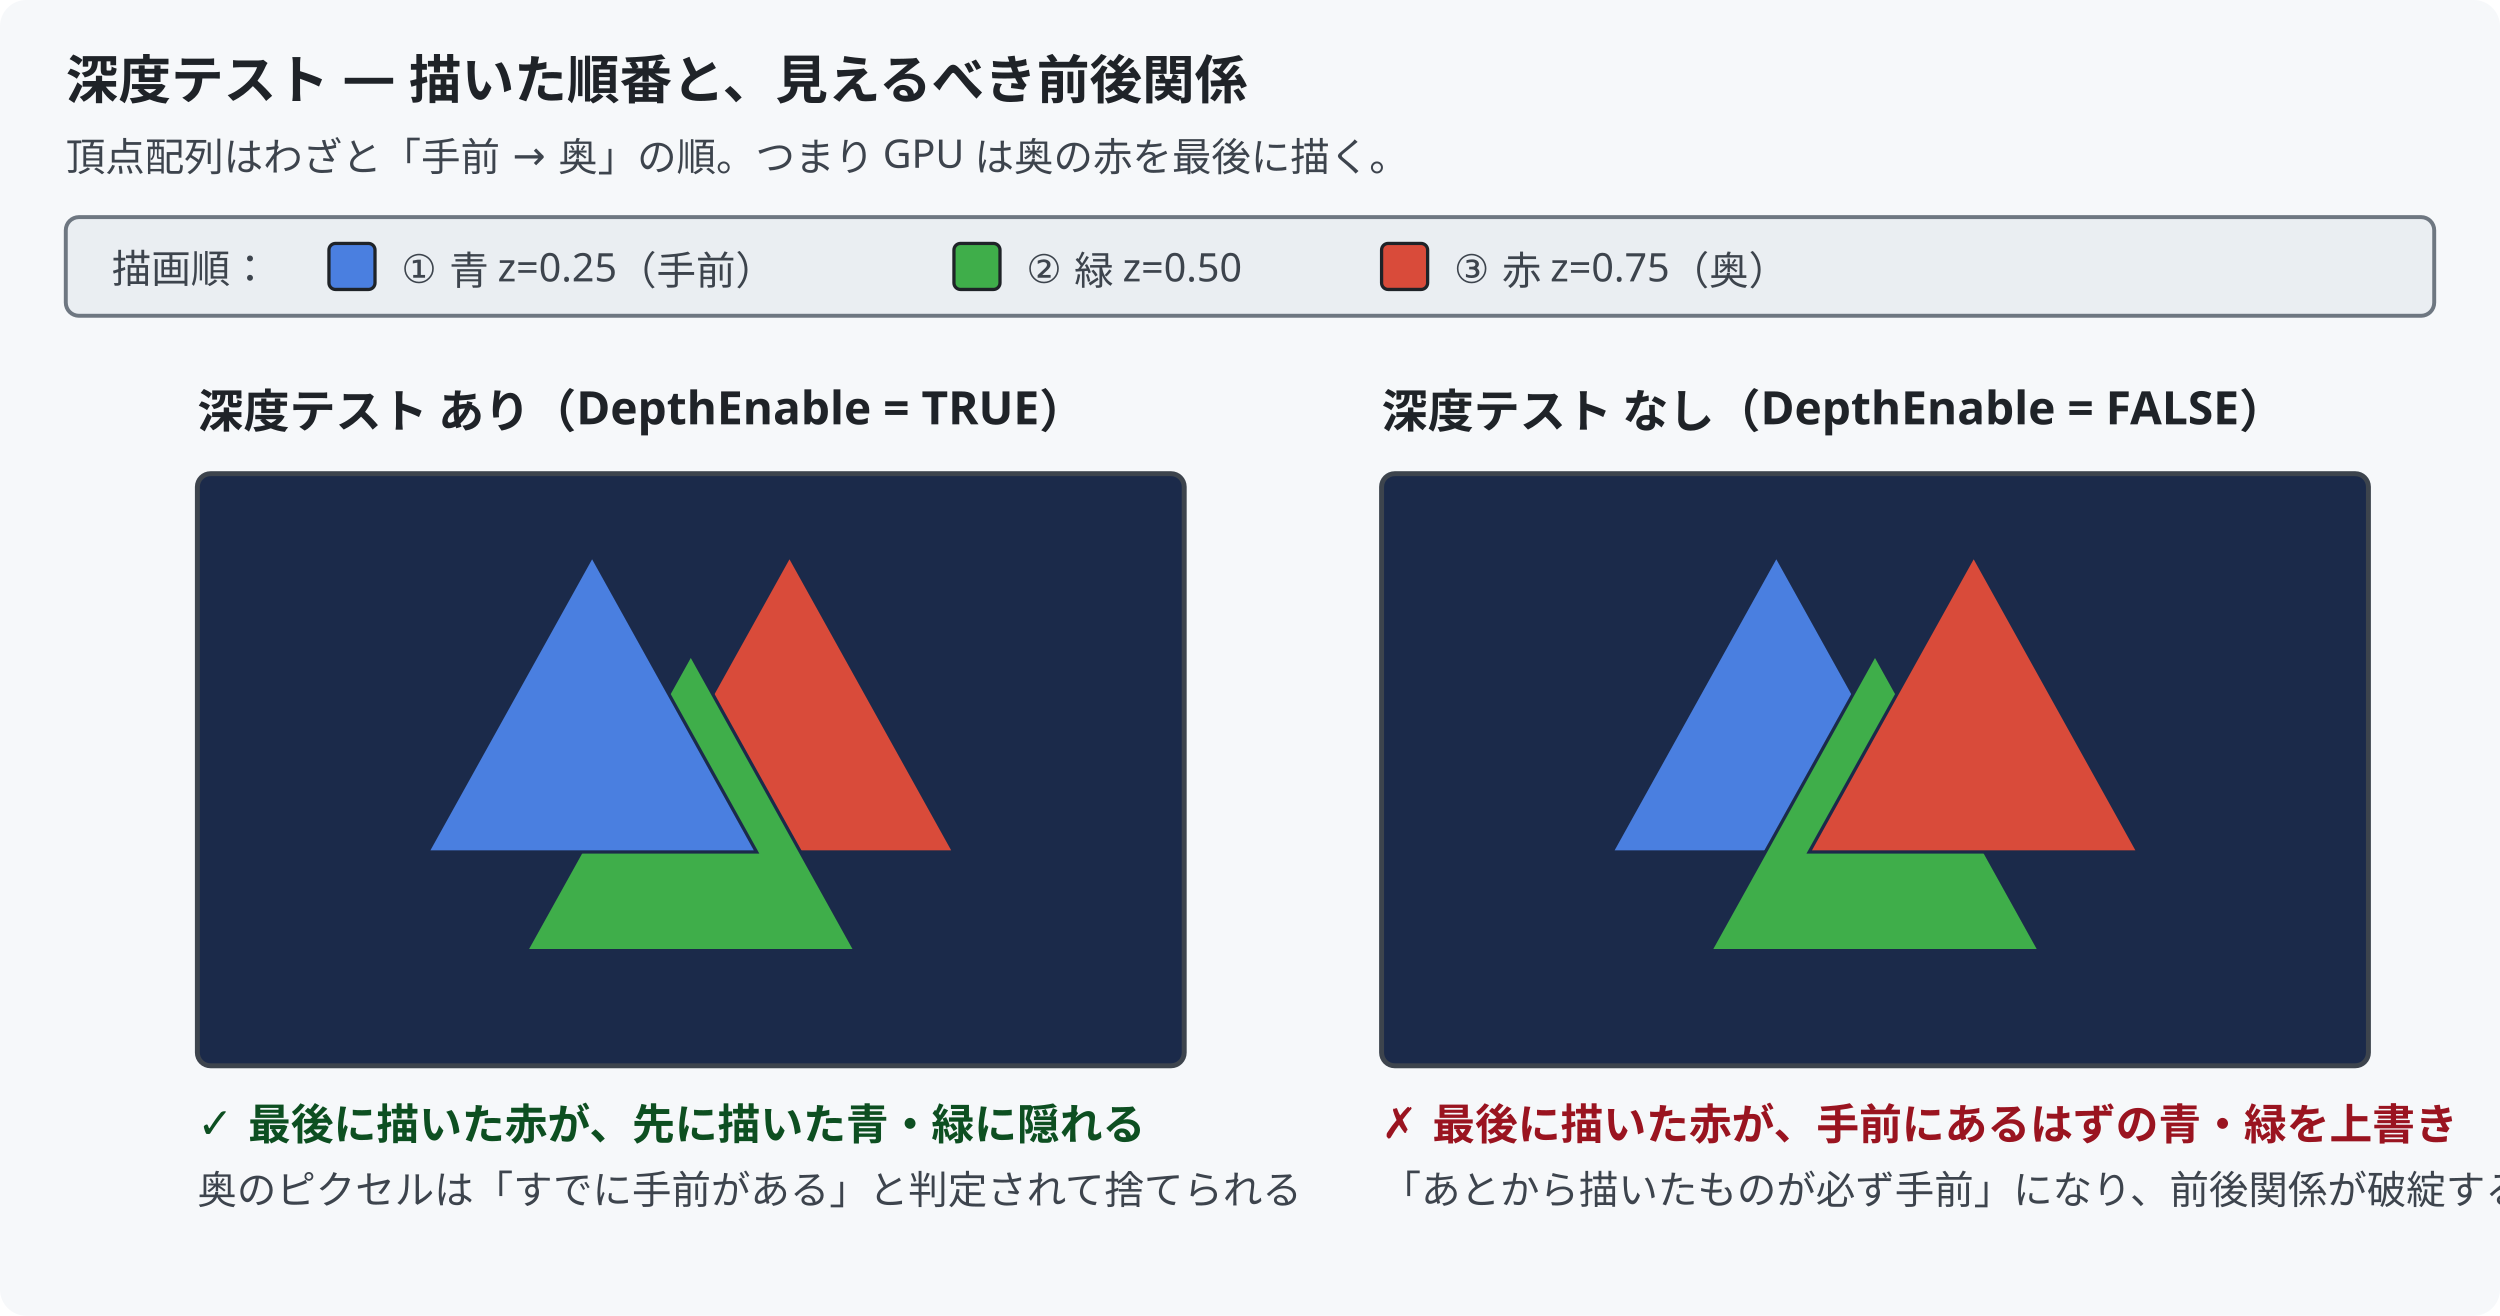
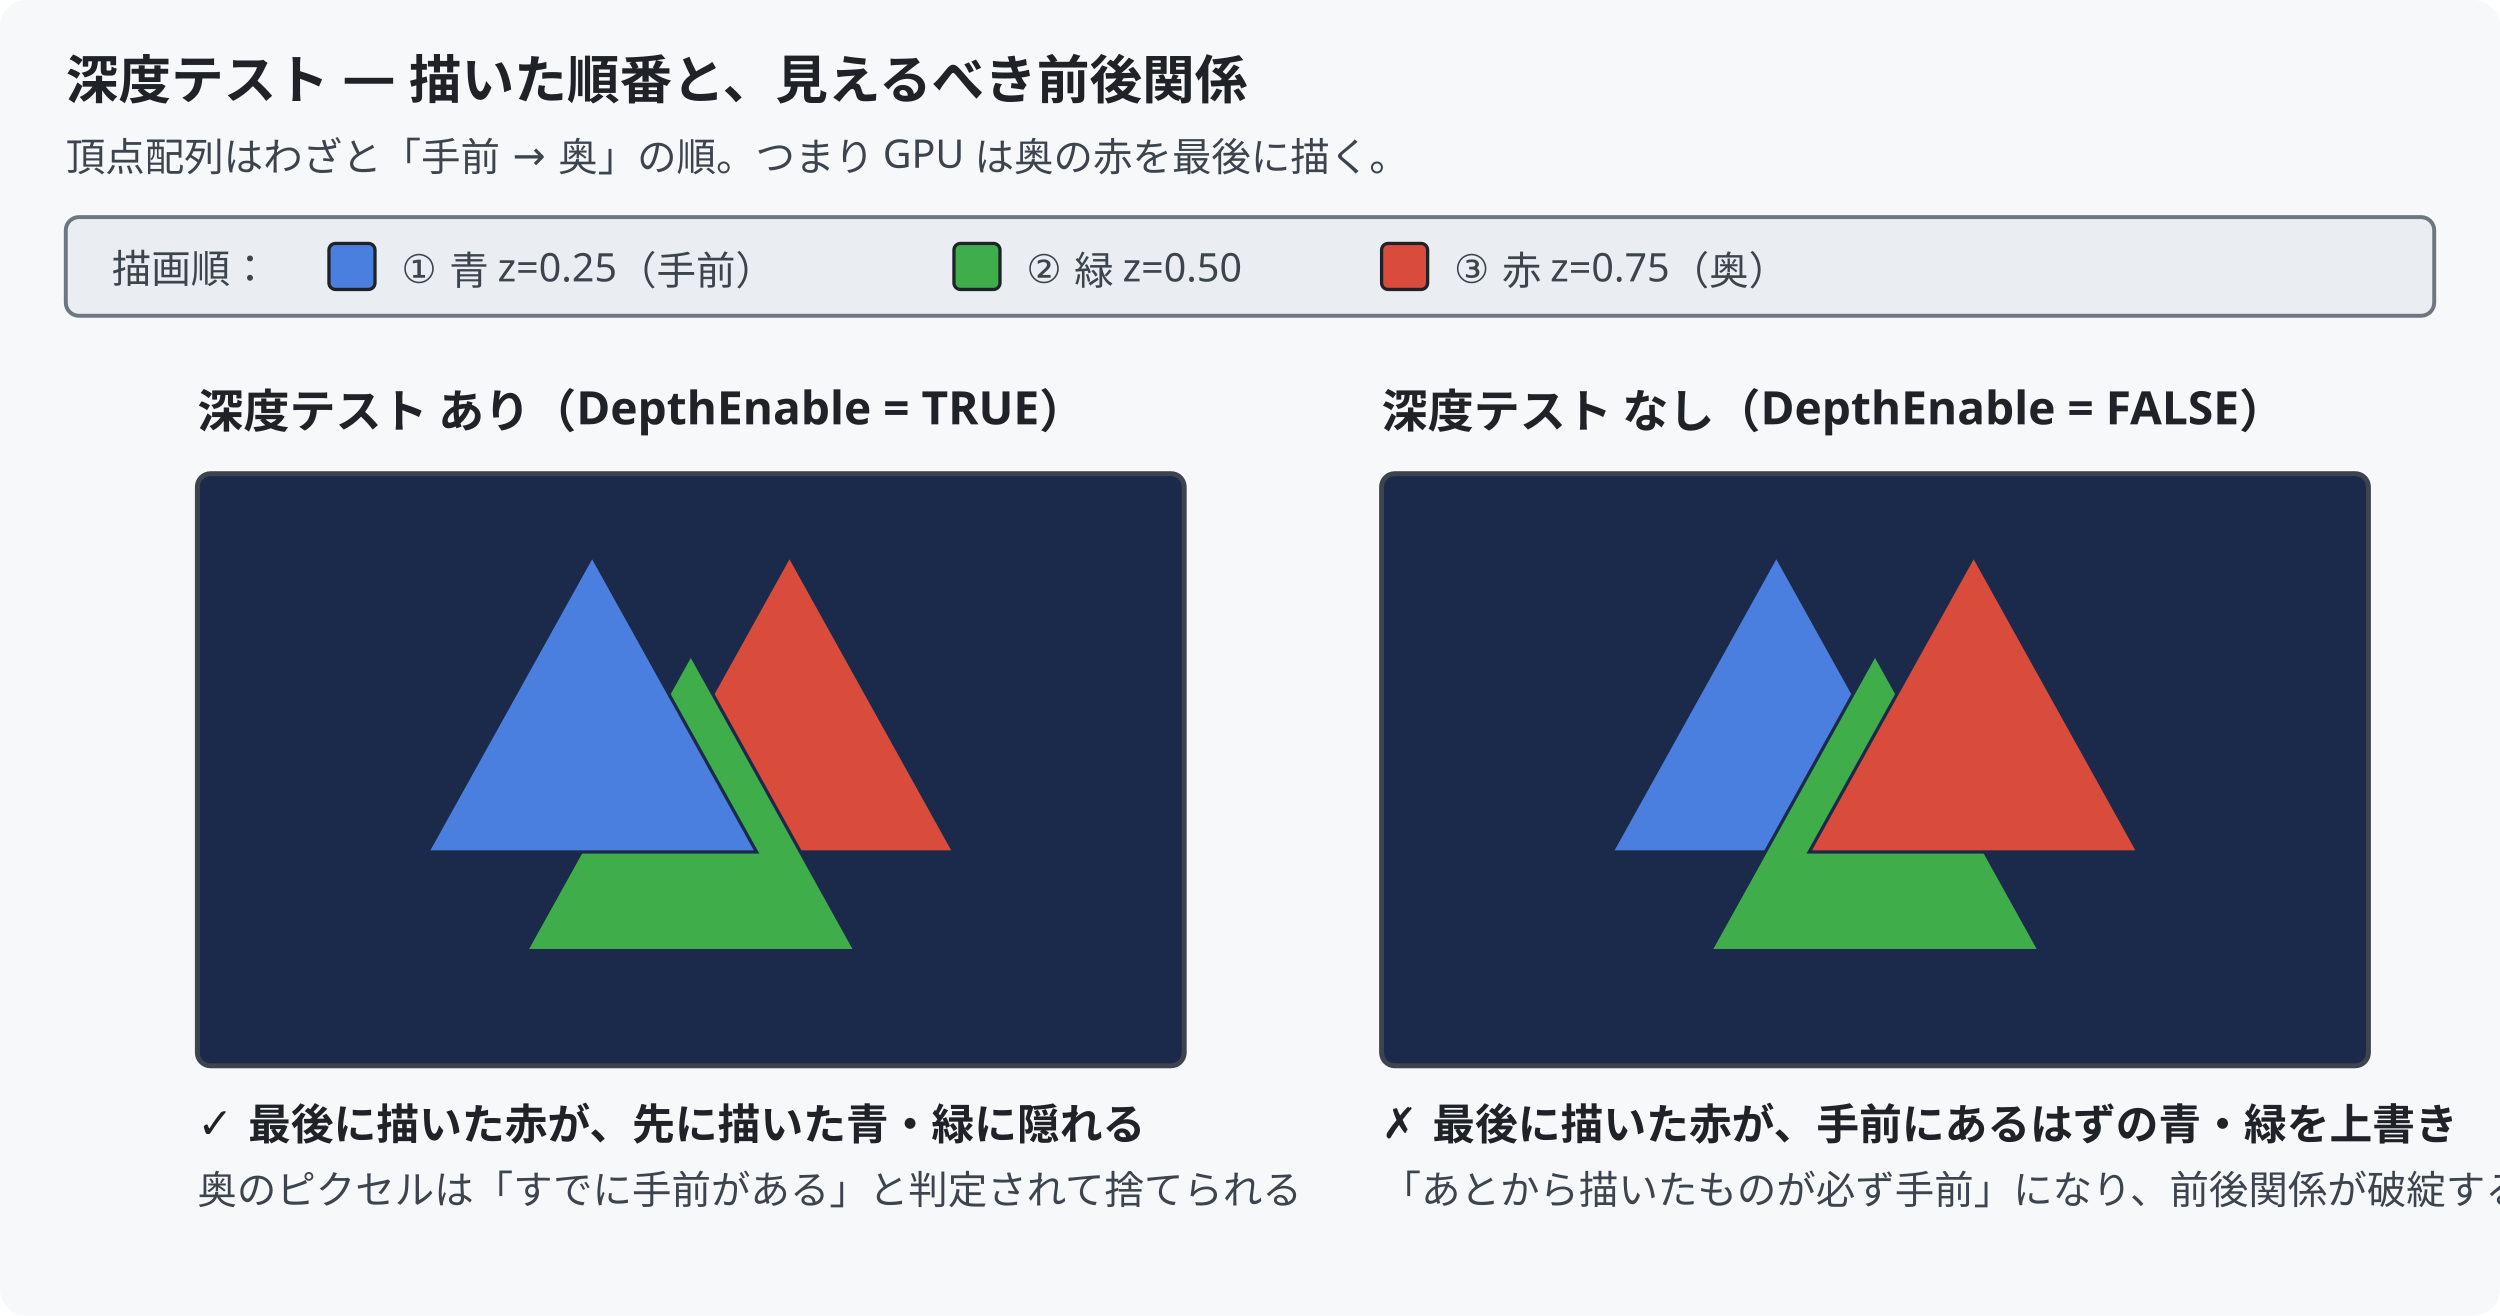
<svg xmlns="http://www.w3.org/2000/svg" viewBox="0 0 760 400" width="760" height="400" role="img" aria-label="深度テストの有無による見え方の違い">
  <style>
    .bg   { fill: #f6f8fa; }
    .txt  { font-family: "Segoe UI", "Yu Gothic UI", "Hiragino Sans", "Noto Sans JP", sans-serif; fill: #1f2328; }
    .ttl  { font-size: 16px; font-weight: 600; }
    .sec  { font-size: 14px; font-weight: 600; }
    .sub  { font-size: 12px; fill: #3d444d; }
    .scr  { fill: #1b2a4a; stroke: #3d444d; stroke-width: 1.5; }
-     .ok   { fill: #0d4f21; font-size: 13px; font-weight: 600; }
-     .ng   { fill: #9a1420; font-size: 13px; font-weight: 600; }
+     .ok   { fill: #1f2328; font-size: 13px; font-weight: 600; }
+     .ng   { fill: #1f2328; font-size: 13px; font-weight: 600; }
    .tri  { stroke: #1b2a4a; stroke-width: 1; }
  </style>
  <rect class="bg" width="760" height="400" rx="8" />
  <text class="txt ttl" x="20" y="30">深度テスト — 描いた順番と、見えるべき前後関係</text>
  <text class="txt sub" x="20" y="52">頂点配列はわざと「手前 → 奥」の順。つまり GPU は奥の赤を最後に描く。</text>
  <rect x="20" y="66" width="720" height="30" rx="4" fill="#eaeef2" stroke="#6e7781" stroke-width="1.2" />
  <text class="txt sub" x="34" y="86">描画順：</text>
  <rect x="100" y="74" width="14" height="14" rx="2" fill="#4a7fe0" stroke="#1f2328" stroke-width="1" />
  <text class="txt sub" x="122" y="86">① 青  z=0.25（手前）</text>
  <rect x="290" y="74" width="14" height="14" rx="2" fill="#3fae4a" stroke="#1f2328" stroke-width="1" />
  <text class="txt sub" x="312" y="86">② 緑  z=0.50</text>
  <rect x="420" y="74" width="14" height="14" rx="2" fill="#d94b3a" stroke="#1f2328" stroke-width="1" />
  <text class="txt sub" x="442" y="86">③ 赤  z=0.75（奥）</text>
  <text class="txt sec" x="60" y="130">深度テスト あり（DepthEnable = TRUE）</text>
  <rect class="scr" x="60" y="144" width="300" height="180" rx="4" />
  <polygon class="tri" points="240,169 290,259 190,259" fill="#d94b3a" />
  <polygon class="tri" points="210,199 260,289 160,289" fill="#3fae4a" />
  <polygon class="tri" points="180,169 230,259 130,259" fill="#4a7fe0" />
  <text class="txt ok" x="60" y="346">✓ 最後に描いた赤が、先に描いた青・緑に隠れる</text>
  <text class="txt sub" x="60" y="366">奥のピクセルは「すでに手前がある」と判定されて捨てられる</text>
  <text class="txt sec" x="420" y="130">深度テスト なし（DepthEnable = FALSE）</text>
  <rect class="scr" x="420" y="144" width="300" height="180" rx="4" />
  <polygon class="tri" points="540,169 590,259 490,259" fill="#4a7fe0" />
  <polygon class="tri" points="570,199 620,289 520,289" fill="#3fae4a" />
  <polygon class="tri" points="600,169 650,259 550,259" fill="#d94b3a" />
  <text class="txt ng" x="420" y="346">✗ 最後に描いた赤が、手前にあるはずの青・緑を上書き</text>
  <text class="txt sub" x="420" y="366">「あとから描いたものが必ず手前」になり、前後関係が破綻する</text>
</svg>
